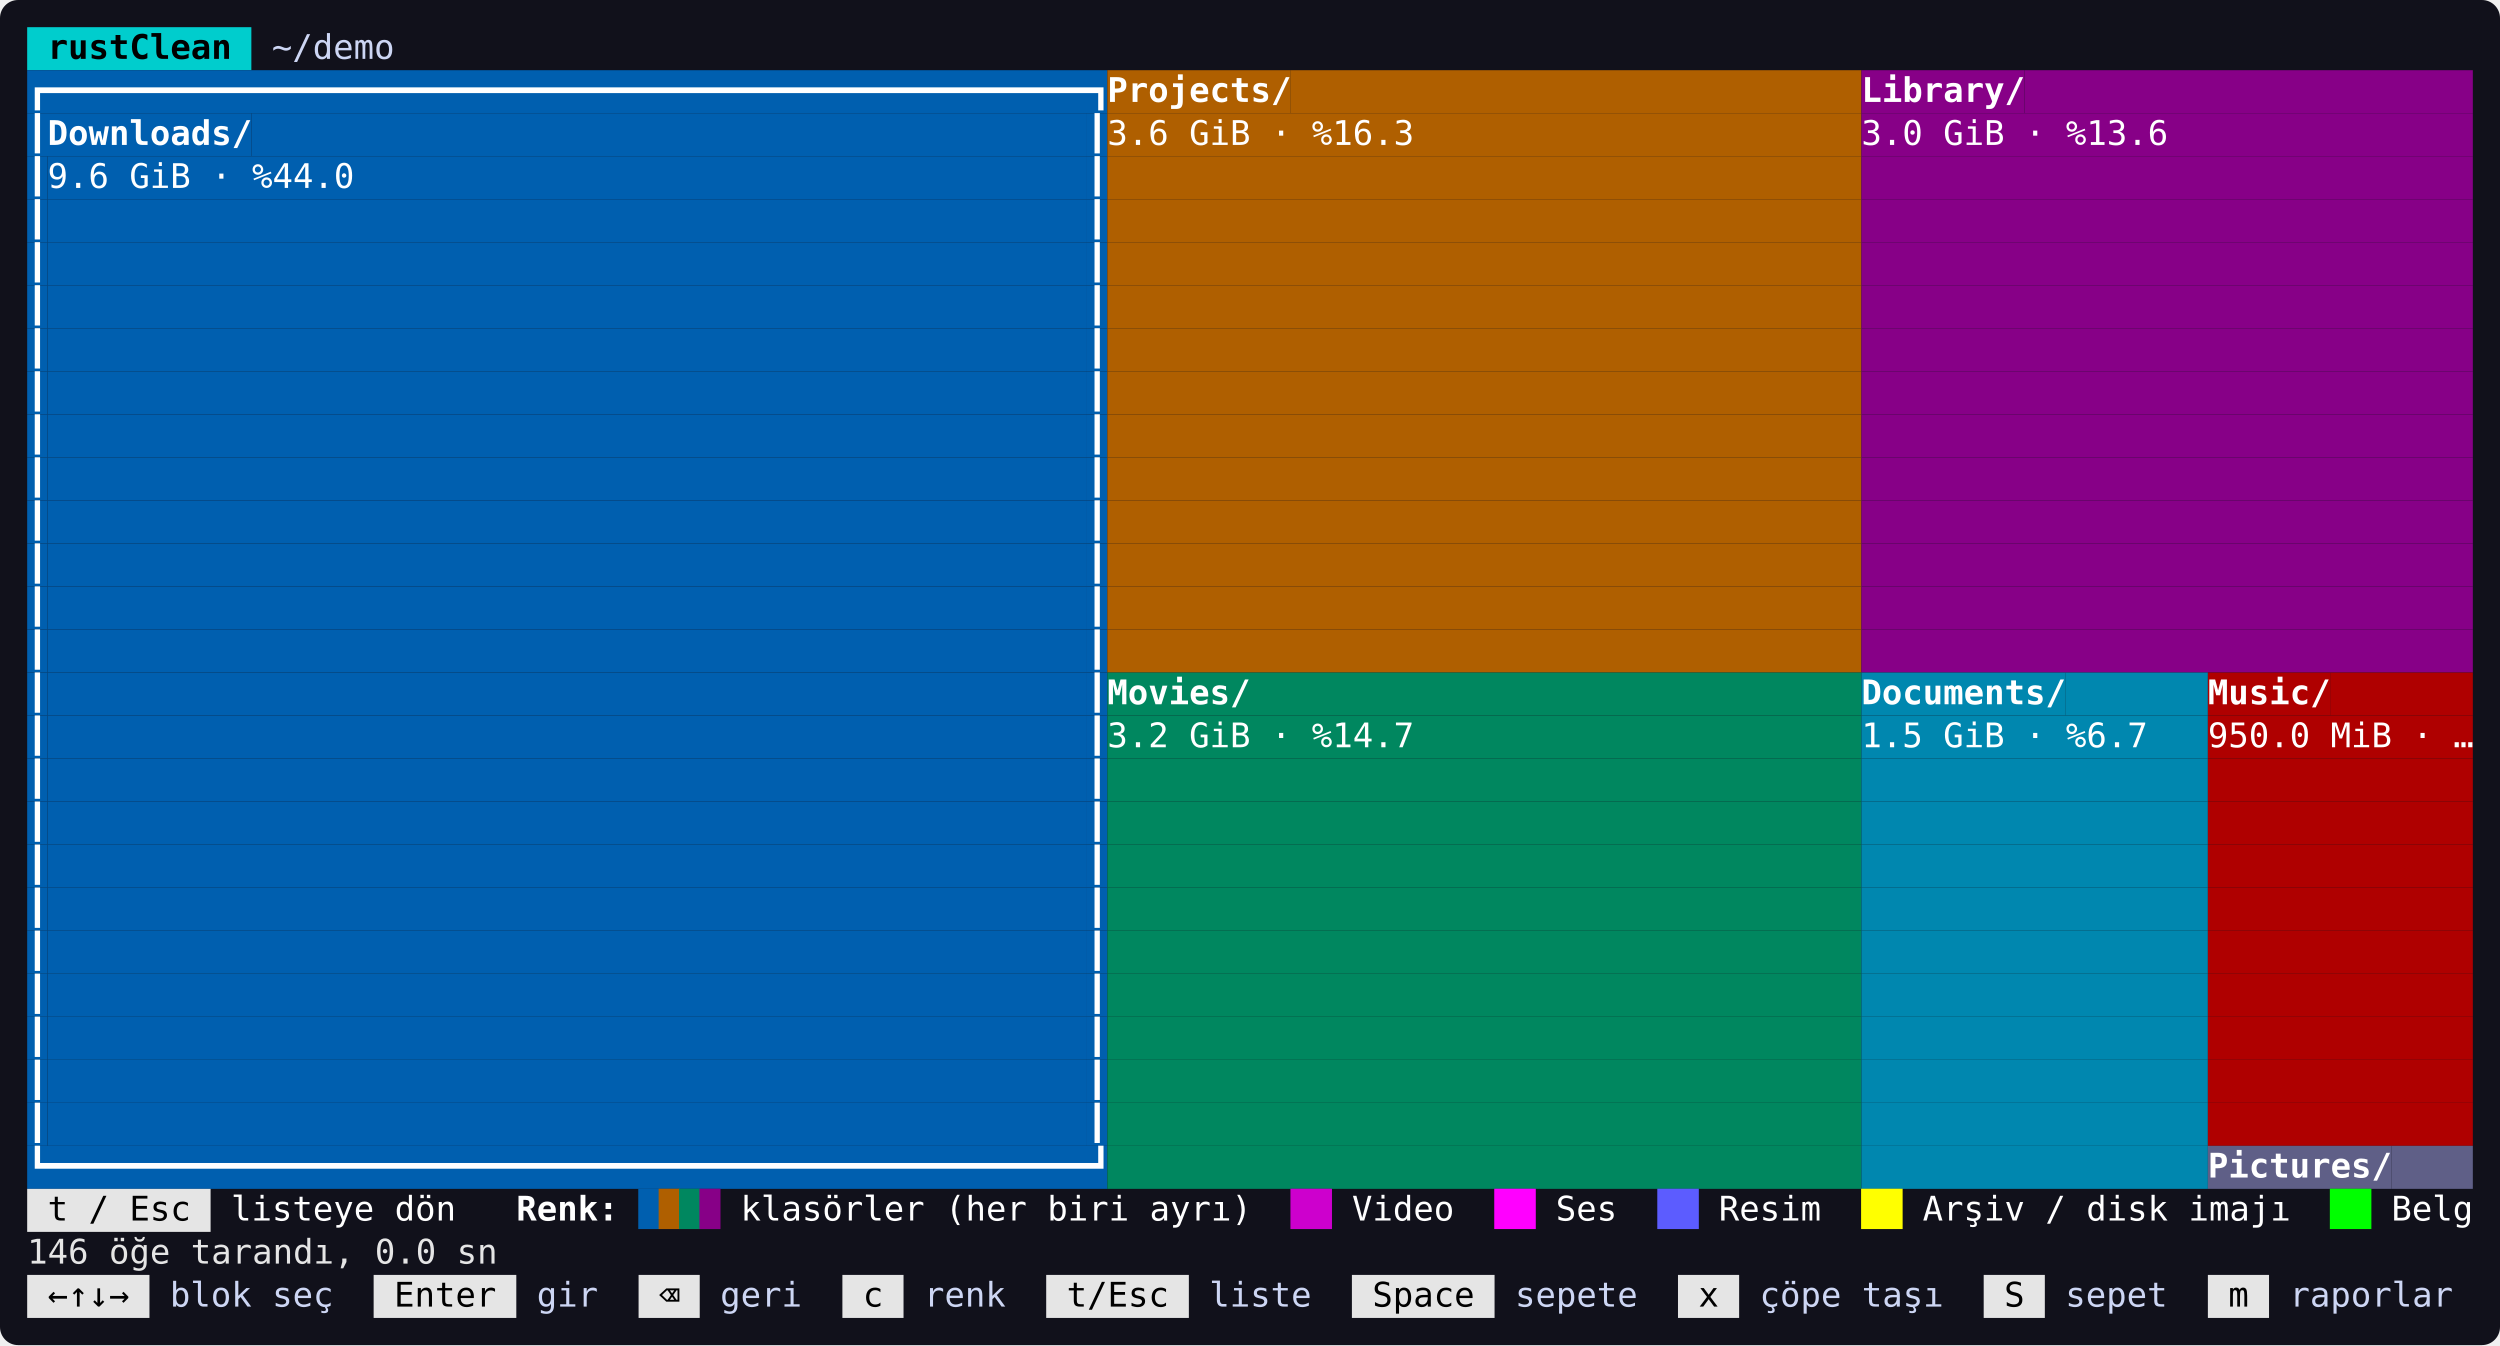
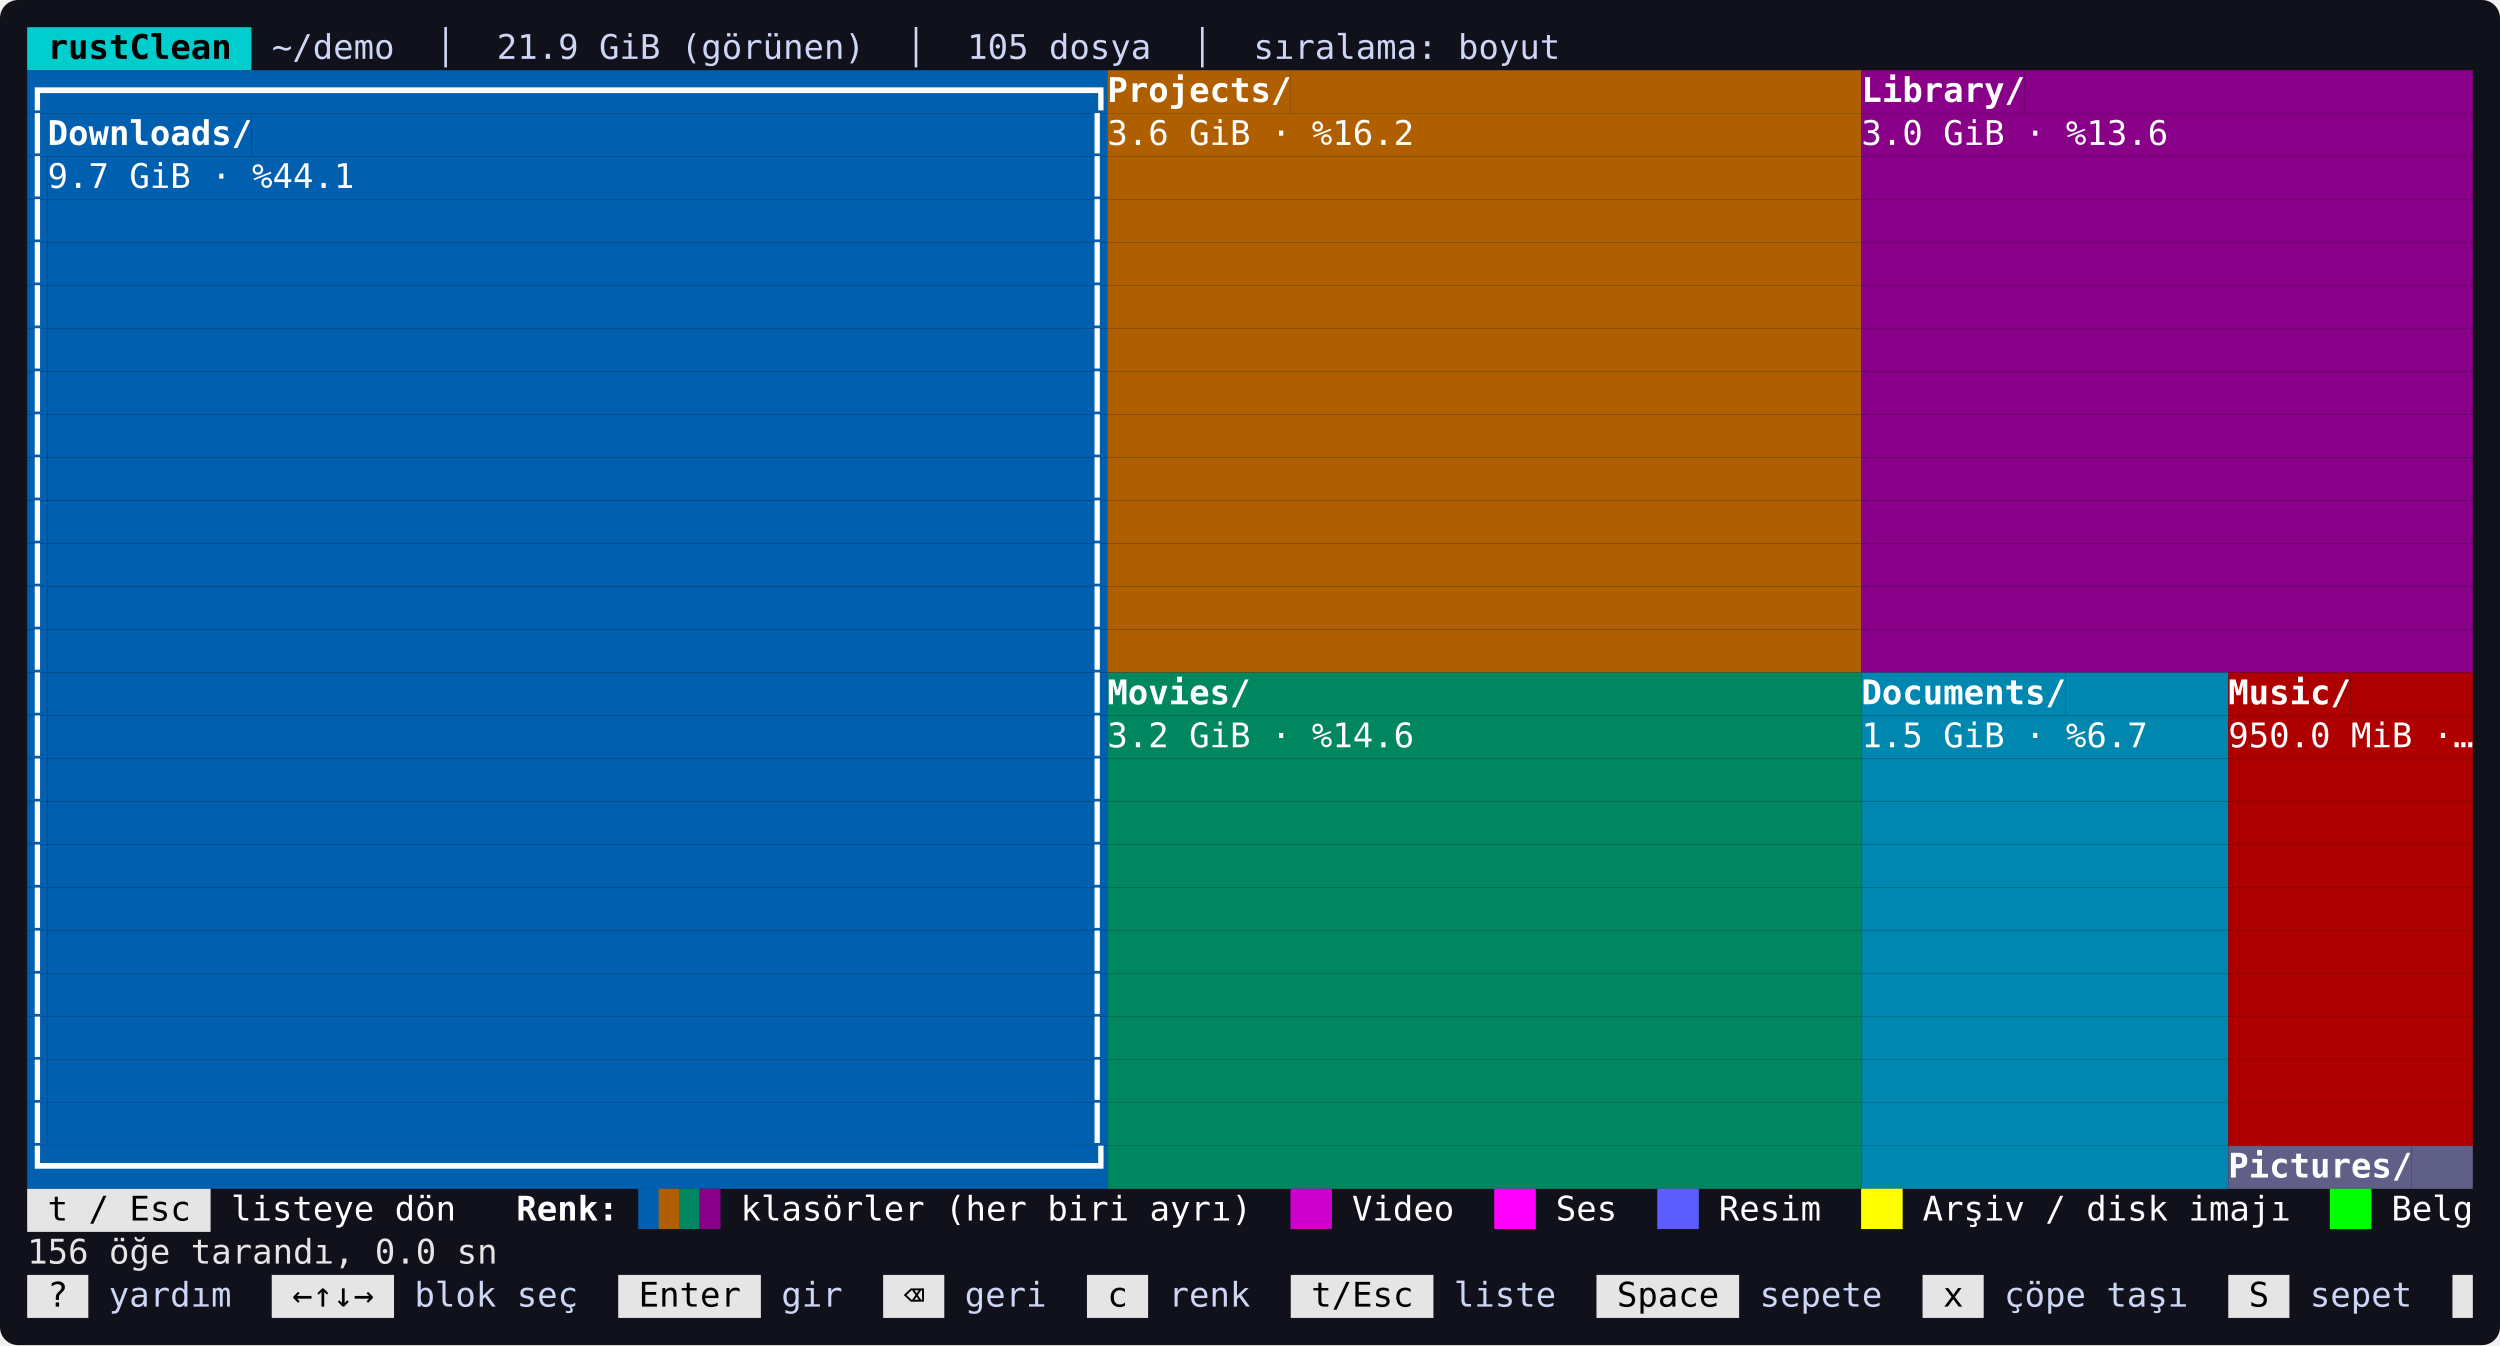
<svg xmlns="http://www.w3.org/2000/svg" width="1104" height="594" viewBox="0 0 1104 594">
  <rect width="100%" height="100%" rx="8" fill="#11111b" />
  <g transform="translate(12,12)" font-family="SFMono-Regular,Menlo,Consolas,monospace" font-size="15">
    <rect x="0.0" y="0.0" width="99.0" height="19.0" fill="#00cdcd" />
    <text x="0.0" y="14.0" fill="#000000" font-weight="bold" xml:space="preserve" textLength="99.0" lengthAdjust="spacingAndGlyphs"> rustClean </text>
-     <text x="99.0" y="14.0" fill="#cdd6f4" xml:space="preserve" textLength="981.0" lengthAdjust="spacingAndGlyphs"> ~/demo                                                                                                      </text>
+     <text x="99.0" y="14.0" fill="#cdd6f4" xml:space="preserve" textLength="981.0" lengthAdjust="spacingAndGlyphs"> ~/demo  │  21.9 GiB (görünen)  │  105 dosya  │  sıralama: boyut                                             </text>
    <rect x="0.0" y="19.0" width="477.0" height="19.0" fill="#005faf" />
    <text x="0.0" y="33.0" fill="#ffffff" font-weight="bold" xml:space="preserve" textLength="477.0" lengthAdjust="spacingAndGlyphs">┏━━━━━━━━━━━━━━━━━━━━━━━━━━━━━━━━━━━━━━━━━━━━━━━━━━━┓</text>
    <rect x="477.0" y="19.0" width="81.0" height="19.0" fill="#af5f00" />
    <text x="477.0" y="33.0" fill="#ffffff" font-weight="bold" xml:space="preserve" textLength="81.0" lengthAdjust="spacingAndGlyphs">Projects/</text>
    <rect x="558.0" y="19.0" width="252.0" height="19.0" fill="#af5f00" />
    <rect x="810.0" y="19.0" width="72.0" height="19.0" fill="#870087" />
    <text x="810.0" y="33.0" fill="#ffffff" font-weight="bold" xml:space="preserve" textLength="72.0" lengthAdjust="spacingAndGlyphs">Library/</text>
    <rect x="882.0" y="19.0" width="198.0" height="19.0" fill="#870087" />
    <rect x="0.0" y="38.0" width="99.0" height="19.0" fill="#005faf" />
    <text x="0.0" y="52.0" fill="#ffffff" font-weight="bold" xml:space="preserve" textLength="99.0" lengthAdjust="spacingAndGlyphs">┃Downloads/</text>
    <rect x="99.0" y="38.0" width="369.0" height="19.0" fill="#005faf" />
    <rect x="468.0" y="38.0" width="9.0" height="19.0" fill="#005faf" />
    <text x="468.0" y="52.0" fill="#ffffff" font-weight="bold" xml:space="preserve" textLength="9.0" lengthAdjust="spacingAndGlyphs">┃</text>
    <rect x="477.0" y="38.0" width="333.0" height="19.0" fill="#af5f00" />
-     <text x="477.0" y="52.0" fill="#ffffff" xml:space="preserve" textLength="333.0" lengthAdjust="spacingAndGlyphs">3.6 GiB · %16.3                      </text>
+     <text x="477.0" y="52.0" fill="#ffffff" xml:space="preserve" textLength="333.0" lengthAdjust="spacingAndGlyphs">3.6 GiB · %16.2                      </text>
    <rect x="810.0" y="38.0" width="270.0" height="19.0" fill="#870087" />
    <text x="810.0" y="52.0" fill="#ffffff" xml:space="preserve" textLength="270.0" lengthAdjust="spacingAndGlyphs">3.0 GiB · %13.6               </text>
    <rect x="0.0" y="57.0" width="9.0" height="19.0" fill="#005faf" />
    <text x="0.0" y="71.0" fill="#ffffff" font-weight="bold" xml:space="preserve" textLength="9.0" lengthAdjust="spacingAndGlyphs">┃</text>
    <rect x="9.0" y="57.0" width="459.0" height="19.0" fill="#005faf" />
-     <text x="9.0" y="71.0" fill="#ffffff" xml:space="preserve" textLength="459.0" lengthAdjust="spacingAndGlyphs">9.6 GiB · %44.0                                    </text>
+     <text x="9.0" y="71.0" fill="#ffffff" xml:space="preserve" textLength="459.0" lengthAdjust="spacingAndGlyphs">9.7 GiB · %44.1                                    </text>
    <rect x="468.0" y="57.0" width="9.0" height="19.0" fill="#005faf" />
    <text x="468.0" y="71.0" fill="#ffffff" font-weight="bold" xml:space="preserve" textLength="9.0" lengthAdjust="spacingAndGlyphs">┃</text>
    <rect x="477.0" y="57.0" width="333.0" height="19.0" fill="#af5f00" />
    <rect x="810.0" y="57.0" width="270.0" height="19.0" fill="#870087" />
    <rect x="0.0" y="76.0" width="9.0" height="19.0" fill="#005faf" />
    <text x="0.0" y="90.0" fill="#ffffff" font-weight="bold" xml:space="preserve" textLength="9.0" lengthAdjust="spacingAndGlyphs">┃</text>
    <rect x="9.0" y="76.0" width="459.0" height="19.0" fill="#005faf" />
    <rect x="468.0" y="76.0" width="9.0" height="19.0" fill="#005faf" />
    <text x="468.0" y="90.0" fill="#ffffff" font-weight="bold" xml:space="preserve" textLength="9.0" lengthAdjust="spacingAndGlyphs">┃</text>
    <rect x="477.0" y="76.0" width="333.0" height="19.0" fill="#af5f00" />
    <rect x="810.0" y="76.0" width="270.0" height="19.0" fill="#870087" />
    <rect x="0.0" y="95.0" width="9.0" height="19.0" fill="#005faf" />
    <text x="0.0" y="109.0" fill="#ffffff" font-weight="bold" xml:space="preserve" textLength="9.0" lengthAdjust="spacingAndGlyphs">┃</text>
    <rect x="9.0" y="95.0" width="459.0" height="19.0" fill="#005faf" />
    <rect x="468.0" y="95.0" width="9.0" height="19.0" fill="#005faf" />
    <text x="468.0" y="109.0" fill="#ffffff" font-weight="bold" xml:space="preserve" textLength="9.0" lengthAdjust="spacingAndGlyphs">┃</text>
    <rect x="477.0" y="95.0" width="333.0" height="19.0" fill="#af5f00" />
    <rect x="810.0" y="95.0" width="270.0" height="19.0" fill="#870087" />
    <rect x="0.0" y="114.0" width="9.0" height="19.0" fill="#005faf" />
    <text x="0.0" y="128.0" fill="#ffffff" font-weight="bold" xml:space="preserve" textLength="9.0" lengthAdjust="spacingAndGlyphs">┃</text>
    <rect x="9.0" y="114.0" width="459.0" height="19.0" fill="#005faf" />
    <rect x="468.0" y="114.0" width="9.0" height="19.0" fill="#005faf" />
    <text x="468.0" y="128.0" fill="#ffffff" font-weight="bold" xml:space="preserve" textLength="9.0" lengthAdjust="spacingAndGlyphs">┃</text>
    <rect x="477.0" y="114.0" width="333.0" height="19.0" fill="#af5f00" />
    <rect x="810.0" y="114.0" width="270.0" height="19.0" fill="#870087" />
    <rect x="0.0" y="133.0" width="9.0" height="19.0" fill="#005faf" />
    <text x="0.0" y="147.0" fill="#ffffff" font-weight="bold" xml:space="preserve" textLength="9.0" lengthAdjust="spacingAndGlyphs">┃</text>
    <rect x="9.0" y="133.0" width="459.0" height="19.0" fill="#005faf" />
    <rect x="468.0" y="133.0" width="9.0" height="19.0" fill="#005faf" />
    <text x="468.0" y="147.0" fill="#ffffff" font-weight="bold" xml:space="preserve" textLength="9.0" lengthAdjust="spacingAndGlyphs">┃</text>
    <rect x="477.0" y="133.0" width="333.0" height="19.0" fill="#af5f00" />
    <rect x="810.0" y="133.0" width="270.0" height="19.0" fill="#870087" />
    <rect x="0.0" y="152.0" width="9.0" height="19.0" fill="#005faf" />
    <text x="0.0" y="166.0" fill="#ffffff" font-weight="bold" xml:space="preserve" textLength="9.0" lengthAdjust="spacingAndGlyphs">┃</text>
    <rect x="9.0" y="152.0" width="459.0" height="19.0" fill="#005faf" />
    <rect x="468.0" y="152.0" width="9.0" height="19.0" fill="#005faf" />
    <text x="468.0" y="166.0" fill="#ffffff" font-weight="bold" xml:space="preserve" textLength="9.0" lengthAdjust="spacingAndGlyphs">┃</text>
    <rect x="477.0" y="152.0" width="333.0" height="19.0" fill="#af5f00" />
    <rect x="810.0" y="152.0" width="270.0" height="19.0" fill="#870087" />
    <rect x="0.0" y="171.0" width="9.0" height="19.0" fill="#005faf" />
    <text x="0.0" y="185.0" fill="#ffffff" font-weight="bold" xml:space="preserve" textLength="9.0" lengthAdjust="spacingAndGlyphs">┃</text>
    <rect x="9.0" y="171.0" width="459.0" height="19.0" fill="#005faf" />
    <rect x="468.0" y="171.0" width="9.0" height="19.0" fill="#005faf" />
    <text x="468.0" y="185.0" fill="#ffffff" font-weight="bold" xml:space="preserve" textLength="9.0" lengthAdjust="spacingAndGlyphs">┃</text>
    <rect x="477.0" y="171.0" width="333.0" height="19.0" fill="#af5f00" />
    <rect x="810.0" y="171.0" width="270.0" height="19.0" fill="#870087" />
    <rect x="0.0" y="190.0" width="9.0" height="19.0" fill="#005faf" />
    <text x="0.0" y="204.0" fill="#ffffff" font-weight="bold" xml:space="preserve" textLength="9.0" lengthAdjust="spacingAndGlyphs">┃</text>
    <rect x="9.0" y="190.0" width="459.0" height="19.0" fill="#005faf" />
    <rect x="468.0" y="190.0" width="9.0" height="19.0" fill="#005faf" />
    <text x="468.0" y="204.0" fill="#ffffff" font-weight="bold" xml:space="preserve" textLength="9.0" lengthAdjust="spacingAndGlyphs">┃</text>
    <rect x="477.0" y="190.0" width="333.0" height="19.0" fill="#af5f00" />
    <rect x="810.0" y="190.0" width="270.0" height="19.0" fill="#870087" />
    <rect x="0.0" y="209.0" width="9.0" height="19.0" fill="#005faf" />
    <text x="0.0" y="223.0" fill="#ffffff" font-weight="bold" xml:space="preserve" textLength="9.0" lengthAdjust="spacingAndGlyphs">┃</text>
    <rect x="9.0" y="209.0" width="459.0" height="19.0" fill="#005faf" />
    <rect x="468.0" y="209.0" width="9.0" height="19.0" fill="#005faf" />
    <text x="468.0" y="223.0" fill="#ffffff" font-weight="bold" xml:space="preserve" textLength="9.0" lengthAdjust="spacingAndGlyphs">┃</text>
    <rect x="477.0" y="209.0" width="333.0" height="19.0" fill="#af5f00" />
    <rect x="810.0" y="209.0" width="270.0" height="19.0" fill="#870087" />
    <rect x="0.0" y="228.0" width="9.0" height="19.0" fill="#005faf" />
    <text x="0.0" y="242.0" fill="#ffffff" font-weight="bold" xml:space="preserve" textLength="9.0" lengthAdjust="spacingAndGlyphs">┃</text>
    <rect x="9.0" y="228.0" width="459.0" height="19.0" fill="#005faf" />
    <rect x="468.0" y="228.0" width="9.0" height="19.0" fill="#005faf" />
    <text x="468.0" y="242.0" fill="#ffffff" font-weight="bold" xml:space="preserve" textLength="9.0" lengthAdjust="spacingAndGlyphs">┃</text>
    <rect x="477.0" y="228.0" width="333.0" height="19.0" fill="#af5f00" />
    <rect x="810.0" y="228.0" width="270.0" height="19.0" fill="#870087" />
    <rect x="0.0" y="247.0" width="9.0" height="19.0" fill="#005faf" />
    <text x="0.0" y="261.0" fill="#ffffff" font-weight="bold" xml:space="preserve" textLength="9.0" lengthAdjust="spacingAndGlyphs">┃</text>
    <rect x="9.0" y="247.0" width="459.0" height="19.0" fill="#005faf" />
    <rect x="468.0" y="247.0" width="9.0" height="19.0" fill="#005faf" />
    <text x="468.0" y="261.0" fill="#ffffff" font-weight="bold" xml:space="preserve" textLength="9.0" lengthAdjust="spacingAndGlyphs">┃</text>
    <rect x="477.0" y="247.0" width="333.0" height="19.0" fill="#af5f00" />
    <rect x="810.0" y="247.0" width="270.0" height="19.0" fill="#870087" />
    <rect x="0.0" y="266.0" width="9.0" height="19.0" fill="#005faf" />
    <text x="0.0" y="280.0" fill="#ffffff" font-weight="bold" xml:space="preserve" textLength="9.0" lengthAdjust="spacingAndGlyphs">┃</text>
    <rect x="9.0" y="266.0" width="459.0" height="19.0" fill="#005faf" />
    <rect x="468.0" y="266.0" width="9.0" height="19.0" fill="#005faf" />
    <text x="468.0" y="280.0" fill="#ffffff" font-weight="bold" xml:space="preserve" textLength="9.0" lengthAdjust="spacingAndGlyphs">┃</text>
    <rect x="477.0" y="266.0" width="333.0" height="19.0" fill="#af5f00" />
    <rect x="810.0" y="266.0" width="270.0" height="19.0" fill="#870087" />
    <rect x="0.0" y="285.0" width="9.0" height="19.0" fill="#005faf" />
    <text x="0.0" y="299.0" fill="#ffffff" font-weight="bold" xml:space="preserve" textLength="9.0" lengthAdjust="spacingAndGlyphs">┃</text>
    <rect x="9.0" y="285.0" width="459.0" height="19.0" fill="#005faf" />
    <rect x="468.0" y="285.0" width="9.0" height="19.0" fill="#005faf" />
    <text x="468.0" y="299.0" fill="#ffffff" font-weight="bold" xml:space="preserve" textLength="9.0" lengthAdjust="spacingAndGlyphs">┃</text>
    <rect x="477.0" y="285.0" width="63.0" height="19.0" fill="#00875f" />
    <text x="477.0" y="299.0" fill="#ffffff" font-weight="bold" xml:space="preserve" textLength="63.0" lengthAdjust="spacingAndGlyphs">Movies/</text>
    <rect x="540.0" y="285.0" width="270.0" height="19.0" fill="#00875f" />
    <rect x="810.0" y="285.0" width="90.0" height="19.0" fill="#0087af" />
    <text x="810.0" y="299.0" fill="#ffffff" font-weight="bold" xml:space="preserve" textLength="90.0" lengthAdjust="spacingAndGlyphs">Documents/</text>
-     <rect x="900.0" y="285.0" width="63.0" height="19.0" fill="#0087af" />
-     <rect x="963.0" y="285.0" width="54.0" height="19.0" fill="#af0000" />
-     <text x="963.0" y="299.0" fill="#ffffff" font-weight="bold" xml:space="preserve" textLength="54.0" lengthAdjust="spacingAndGlyphs">Music/</text>
-     <rect x="1017.0" y="285.0" width="63.0" height="19.0" fill="#af0000" />
+     <rect x="900.0" y="285.0" width="72.0" height="19.0" fill="#0087af" />
+     <rect x="972.0" y="285.0" width="54.0" height="19.0" fill="#af0000" />
+     <text x="972.0" y="299.0" fill="#ffffff" font-weight="bold" xml:space="preserve" textLength="54.0" lengthAdjust="spacingAndGlyphs">Music/</text>
+     <rect x="1026.0" y="285.0" width="54.0" height="19.0" fill="#af0000" />
    <rect x="0.0" y="304.0" width="9.0" height="19.0" fill="#005faf" />
    <text x="0.0" y="318.0" fill="#ffffff" font-weight="bold" xml:space="preserve" textLength="9.0" lengthAdjust="spacingAndGlyphs">┃</text>
    <rect x="9.0" y="304.0" width="459.0" height="19.0" fill="#005faf" />
    <rect x="468.0" y="304.0" width="9.0" height="19.0" fill="#005faf" />
    <text x="468.0" y="318.0" fill="#ffffff" font-weight="bold" xml:space="preserve" textLength="9.0" lengthAdjust="spacingAndGlyphs">┃</text>
    <rect x="477.0" y="304.0" width="333.0" height="19.0" fill="#00875f" />
-     <text x="477.0" y="318.0" fill="#ffffff" xml:space="preserve" textLength="333.0" lengthAdjust="spacingAndGlyphs">3.2 GiB · %14.7                      </text>
-     <rect x="810.0" y="304.0" width="153.0" height="19.0" fill="#0087af" />
-     <text x="810.0" y="318.0" fill="#ffffff" xml:space="preserve" textLength="153.0" lengthAdjust="spacingAndGlyphs">1.5 GiB · %6.7   </text>
-     <rect x="963.0" y="304.0" width="117.0" height="19.0" fill="#af0000" />
-     <text x="963.0" y="318.0" fill="#ffffff" xml:space="preserve" textLength="117.0" lengthAdjust="spacingAndGlyphs">950.0 MiB · …</text>
+     <text x="477.0" y="318.0" fill="#ffffff" xml:space="preserve" textLength="333.0" lengthAdjust="spacingAndGlyphs">3.2 GiB · %14.6                      </text>
+     <rect x="810.0" y="304.0" width="162.0" height="19.0" fill="#0087af" />
+     <text x="810.0" y="318.0" fill="#ffffff" xml:space="preserve" textLength="162.0" lengthAdjust="spacingAndGlyphs">1.5 GiB · %6.7    </text>
+     <rect x="972.0" y="304.0" width="108.0" height="19.0" fill="#af0000" />
+     <text x="972.0" y="318.0" fill="#ffffff" xml:space="preserve" textLength="108.0" lengthAdjust="spacingAndGlyphs">950.0 MiB ·…</text>
    <rect x="0.0" y="323.0" width="9.0" height="19.0" fill="#005faf" />
    <text x="0.0" y="337.0" fill="#ffffff" font-weight="bold" xml:space="preserve" textLength="9.0" lengthAdjust="spacingAndGlyphs">┃</text>
    <rect x="9.0" y="323.0" width="459.0" height="19.0" fill="#005faf" />
    <rect x="468.0" y="323.0" width="9.0" height="19.0" fill="#005faf" />
    <text x="468.0" y="337.0" fill="#ffffff" font-weight="bold" xml:space="preserve" textLength="9.0" lengthAdjust="spacingAndGlyphs">┃</text>
    <rect x="477.0" y="323.0" width="333.0" height="19.0" fill="#00875f" />
-     <rect x="810.0" y="323.0" width="153.0" height="19.0" fill="#0087af" />
-     <rect x="963.0" y="323.0" width="117.0" height="19.0" fill="#af0000" />
+     <rect x="810.0" y="323.0" width="162.0" height="19.0" fill="#0087af" />
+     <rect x="972.0" y="323.0" width="108.0" height="19.0" fill="#af0000" />
    <rect x="0.0" y="342.0" width="9.0" height="19.0" fill="#005faf" />
    <text x="0.0" y="356.0" fill="#ffffff" font-weight="bold" xml:space="preserve" textLength="9.0" lengthAdjust="spacingAndGlyphs">┃</text>
    <rect x="9.0" y="342.0" width="459.0" height="19.0" fill="#005faf" />
    <rect x="468.0" y="342.0" width="9.0" height="19.0" fill="#005faf" />
    <text x="468.0" y="356.0" fill="#ffffff" font-weight="bold" xml:space="preserve" textLength="9.0" lengthAdjust="spacingAndGlyphs">┃</text>
    <rect x="477.0" y="342.0" width="333.0" height="19.0" fill="#00875f" />
-     <rect x="810.0" y="342.0" width="153.0" height="19.0" fill="#0087af" />
-     <rect x="963.0" y="342.0" width="117.0" height="19.0" fill="#af0000" />
+     <rect x="810.0" y="342.0" width="162.0" height="19.0" fill="#0087af" />
+     <rect x="972.0" y="342.0" width="108.0" height="19.0" fill="#af0000" />
    <rect x="0.0" y="361.0" width="9.0" height="19.0" fill="#005faf" />
    <text x="0.0" y="375.0" fill="#ffffff" font-weight="bold" xml:space="preserve" textLength="9.0" lengthAdjust="spacingAndGlyphs">┃</text>
    <rect x="9.0" y="361.0" width="459.0" height="19.0" fill="#005faf" />
    <rect x="468.0" y="361.0" width="9.0" height="19.0" fill="#005faf" />
    <text x="468.0" y="375.0" fill="#ffffff" font-weight="bold" xml:space="preserve" textLength="9.0" lengthAdjust="spacingAndGlyphs">┃</text>
    <rect x="477.0" y="361.0" width="333.0" height="19.0" fill="#00875f" />
-     <rect x="810.0" y="361.0" width="153.0" height="19.0" fill="#0087af" />
-     <rect x="963.0" y="361.0" width="117.0" height="19.0" fill="#af0000" />
+     <rect x="810.0" y="361.0" width="162.0" height="19.0" fill="#0087af" />
+     <rect x="972.0" y="361.0" width="108.0" height="19.0" fill="#af0000" />
    <rect x="0.0" y="380.0" width="9.0" height="19.0" fill="#005faf" />
    <text x="0.0" y="394.0" fill="#ffffff" font-weight="bold" xml:space="preserve" textLength="9.0" lengthAdjust="spacingAndGlyphs">┃</text>
    <rect x="9.0" y="380.0" width="459.0" height="19.0" fill="#005faf" />
    <rect x="468.0" y="380.0" width="9.0" height="19.0" fill="#005faf" />
    <text x="468.0" y="394.0" fill="#ffffff" font-weight="bold" xml:space="preserve" textLength="9.0" lengthAdjust="spacingAndGlyphs">┃</text>
    <rect x="477.0" y="380.0" width="333.0" height="19.0" fill="#00875f" />
-     <rect x="810.0" y="380.0" width="153.0" height="19.0" fill="#0087af" />
-     <rect x="963.0" y="380.0" width="117.0" height="19.0" fill="#af0000" />
+     <rect x="810.0" y="380.0" width="162.0" height="19.0" fill="#0087af" />
+     <rect x="972.0" y="380.0" width="108.0" height="19.0" fill="#af0000" />
    <rect x="0.0" y="399.0" width="9.0" height="19.0" fill="#005faf" />
    <text x="0.0" y="413.0" fill="#ffffff" font-weight="bold" xml:space="preserve" textLength="9.0" lengthAdjust="spacingAndGlyphs">┃</text>
    <rect x="9.0" y="399.0" width="459.0" height="19.0" fill="#005faf" />
    <rect x="468.0" y="399.0" width="9.0" height="19.0" fill="#005faf" />
    <text x="468.0" y="413.0" fill="#ffffff" font-weight="bold" xml:space="preserve" textLength="9.0" lengthAdjust="spacingAndGlyphs">┃</text>
    <rect x="477.0" y="399.0" width="333.0" height="19.0" fill="#00875f" />
-     <rect x="810.0" y="399.0" width="153.0" height="19.0" fill="#0087af" />
-     <rect x="963.0" y="399.0" width="117.0" height="19.0" fill="#af0000" />
+     <rect x="810.0" y="399.0" width="162.0" height="19.0" fill="#0087af" />
+     <rect x="972.0" y="399.0" width="108.0" height="19.0" fill="#af0000" />
    <rect x="0.0" y="418.0" width="9.0" height="19.0" fill="#005faf" />
    <text x="0.0" y="432.0" fill="#ffffff" font-weight="bold" xml:space="preserve" textLength="9.0" lengthAdjust="spacingAndGlyphs">┃</text>
    <rect x="9.0" y="418.0" width="459.0" height="19.0" fill="#005faf" />
    <rect x="468.0" y="418.0" width="9.0" height="19.0" fill="#005faf" />
    <text x="468.0" y="432.0" fill="#ffffff" font-weight="bold" xml:space="preserve" textLength="9.0" lengthAdjust="spacingAndGlyphs">┃</text>
    <rect x="477.0" y="418.0" width="333.0" height="19.0" fill="#00875f" />
-     <rect x="810.0" y="418.0" width="153.0" height="19.0" fill="#0087af" />
-     <rect x="963.0" y="418.0" width="117.0" height="19.0" fill="#af0000" />
+     <rect x="810.0" y="418.0" width="162.0" height="19.0" fill="#0087af" />
+     <rect x="972.0" y="418.0" width="108.0" height="19.0" fill="#af0000" />
    <rect x="0.0" y="437.0" width="9.0" height="19.0" fill="#005faf" />
    <text x="0.0" y="451.0" fill="#ffffff" font-weight="bold" xml:space="preserve" textLength="9.0" lengthAdjust="spacingAndGlyphs">┃</text>
    <rect x="9.0" y="437.0" width="459.0" height="19.0" fill="#005faf" />
    <rect x="468.0" y="437.0" width="9.0" height="19.0" fill="#005faf" />
    <text x="468.0" y="451.0" fill="#ffffff" font-weight="bold" xml:space="preserve" textLength="9.0" lengthAdjust="spacingAndGlyphs">┃</text>
    <rect x="477.0" y="437.0" width="333.0" height="19.0" fill="#00875f" />
-     <rect x="810.0" y="437.0" width="153.0" height="19.0" fill="#0087af" />
-     <rect x="963.0" y="437.0" width="117.0" height="19.0" fill="#af0000" />
+     <rect x="810.0" y="437.0" width="162.0" height="19.0" fill="#0087af" />
+     <rect x="972.0" y="437.0" width="108.0" height="19.0" fill="#af0000" />
    <rect x="0.0" y="456.0" width="9.0" height="19.0" fill="#005faf" />
    <text x="0.0" y="470.0" fill="#ffffff" font-weight="bold" xml:space="preserve" textLength="9.0" lengthAdjust="spacingAndGlyphs">┃</text>
    <rect x="9.0" y="456.0" width="459.0" height="19.0" fill="#005faf" />
    <rect x="468.0" y="456.0" width="9.0" height="19.0" fill="#005faf" />
    <text x="468.0" y="470.0" fill="#ffffff" font-weight="bold" xml:space="preserve" textLength="9.0" lengthAdjust="spacingAndGlyphs">┃</text>
    <rect x="477.0" y="456.0" width="333.0" height="19.0" fill="#00875f" />
-     <rect x="810.0" y="456.0" width="153.0" height="19.0" fill="#0087af" />
-     <rect x="963.0" y="456.0" width="117.0" height="19.0" fill="#af0000" />
+     <rect x="810.0" y="456.0" width="162.0" height="19.0" fill="#0087af" />
+     <rect x="972.0" y="456.0" width="108.0" height="19.0" fill="#af0000" />
    <rect x="0.0" y="475.0" width="9.0" height="19.0" fill="#005faf" />
    <text x="0.0" y="489.0" fill="#ffffff" font-weight="bold" xml:space="preserve" textLength="9.0" lengthAdjust="spacingAndGlyphs">┃</text>
    <rect x="9.0" y="475.0" width="459.0" height="19.0" fill="#005faf" />
    <rect x="468.0" y="475.0" width="9.0" height="19.0" fill="#005faf" />
    <text x="468.0" y="489.0" fill="#ffffff" font-weight="bold" xml:space="preserve" textLength="9.0" lengthAdjust="spacingAndGlyphs">┃</text>
    <rect x="477.0" y="475.0" width="333.0" height="19.0" fill="#00875f" />
-     <rect x="810.0" y="475.0" width="153.0" height="19.0" fill="#0087af" />
-     <rect x="963.0" y="475.0" width="117.0" height="19.0" fill="#af0000" />
+     <rect x="810.0" y="475.0" width="162.0" height="19.0" fill="#0087af" />
+     <rect x="972.0" y="475.0" width="108.0" height="19.0" fill="#af0000" />
    <rect x="0.0" y="494.0" width="477.0" height="19.0" fill="#005faf" />
    <text x="0.0" y="508.0" fill="#ffffff" font-weight="bold" xml:space="preserve" textLength="477.0" lengthAdjust="spacingAndGlyphs">┗━━━━━━━━━━━━━━━━━━━━━━━━━━━━━━━━━━━━━━━━━━━━━━━━━━━┛</text>
    <rect x="477.0" y="494.0" width="333.0" height="19.0" fill="#00875f" />
-     <rect x="810.0" y="494.0" width="153.0" height="19.0" fill="#0087af" />
-     <rect x="963.0" y="494.0" width="81.0" height="19.0" fill="#5f5f87" />
-     <text x="963.0" y="508.0" fill="#ffffff" font-weight="bold" xml:space="preserve" textLength="81.0" lengthAdjust="spacingAndGlyphs">Pictures/</text>
-     <rect x="1044.0" y="494.0" width="36.0" height="19.0" fill="#5f5f87" />
+     <rect x="810.0" y="494.0" width="162.0" height="19.0" fill="#0087af" />
+     <rect x="972.0" y="494.0" width="81.0" height="19.0" fill="#5f5f87" />
+     <text x="972.0" y="508.0" fill="#ffffff" font-weight="bold" xml:space="preserve" textLength="81.0" lengthAdjust="spacingAndGlyphs">Pictures/</text>
+     <rect x="1053.0" y="494.0" width="27.0" height="19.0" fill="#5f5f87" />
    <rect x="0.0" y="513.0" width="81.0" height="19.0" fill="#e5e5e5" />
    <text x="0.0" y="527.0" fill="#000000" xml:space="preserve" textLength="81.0" lengthAdjust="spacingAndGlyphs"> t / Esc </text>
    <text x="81.0" y="527.0" fill="#ffffff" xml:space="preserve" textLength="135.0" lengthAdjust="spacingAndGlyphs"> listeye dön   </text>
    <text x="216.0" y="527.0" fill="#ffffff" font-weight="bold" xml:space="preserve" textLength="54.0" lengthAdjust="spacingAndGlyphs">Renk: </text>
    <text x="270.0" y="527.0" fill="#005faf" xml:space="preserve" textLength="9.0" lengthAdjust="spacingAndGlyphs">█</text>
    <text x="279.0" y="527.0" fill="#af5f00" xml:space="preserve" textLength="9.0" lengthAdjust="spacingAndGlyphs">█</text>
    <text x="288.0" y="527.0" fill="#00875f" xml:space="preserve" textLength="9.0" lengthAdjust="spacingAndGlyphs">█</text>
    <text x="297.0" y="527.0" fill="#870087" xml:space="preserve" textLength="9.0" lengthAdjust="spacingAndGlyphs">█</text>
    <text x="306.0" y="527.0" fill="#ffffff" xml:space="preserve" textLength="252.0" lengthAdjust="spacingAndGlyphs"> klasörler (her biri ayrı)  </text>
    <text x="558.0" y="527.0" fill="#cd00cd" xml:space="preserve" textLength="18.0" lengthAdjust="spacingAndGlyphs">██</text>
    <text x="576.0" y="527.0" fill="#ffffff" xml:space="preserve" textLength="72.0" lengthAdjust="spacingAndGlyphs"> Video  </text>
    <text x="648.0" y="527.0" fill="#ff00ff" xml:space="preserve" textLength="18.0" lengthAdjust="spacingAndGlyphs">██</text>
    <text x="666.0" y="527.0" fill="#ffffff" xml:space="preserve" textLength="54.0" lengthAdjust="spacingAndGlyphs"> Ses  </text>
    <text x="720.0" y="527.0" fill="#5c5cff" xml:space="preserve" textLength="18.0" lengthAdjust="spacingAndGlyphs">██</text>
    <text x="738.0" y="527.0" fill="#ffffff" xml:space="preserve" textLength="72.0" lengthAdjust="spacingAndGlyphs"> Resim  </text>
    <text x="810.0" y="527.0" fill="#ffff00" xml:space="preserve" textLength="18.0" lengthAdjust="spacingAndGlyphs">██</text>
    <text x="828.0" y="527.0" fill="#ffffff" xml:space="preserve" textLength="189.0" lengthAdjust="spacingAndGlyphs"> Arşiv / disk imajı  </text>
    <text x="1017.0" y="527.0" fill="#00ff00" xml:space="preserve" textLength="18.0" lengthAdjust="spacingAndGlyphs">██</text>
    <text x="1035.0" y="527.0" fill="#ffffff" xml:space="preserve" textLength="45.0" lengthAdjust="spacingAndGlyphs"> Belg</text>
-     <text x="0.0" y="546.0" fill="#e5e5e5" xml:space="preserve" textLength="207.0" lengthAdjust="spacingAndGlyphs">146 öğe tarandı, 0.0 sn</text>
-     <rect x="0.0" y="551.0" width="54.0" height="19.0" fill="#e5e5e5" />
-     <text x="0.0" y="565.0" fill="#000000" xml:space="preserve" textLength="54.0" lengthAdjust="spacingAndGlyphs"> ←↑↓→ </text>
-     <text x="54.0" y="565.0" fill="#cdd6f4" xml:space="preserve" textLength="99.0" lengthAdjust="spacingAndGlyphs"> blok seç  </text>
-     <rect x="153.0" y="551.0" width="63.0" height="19.0" fill="#e5e5e5" />
-     <text x="153.0" y="565.0" fill="#000000" xml:space="preserve" textLength="63.0" lengthAdjust="spacingAndGlyphs"> Enter </text>
-     <text x="216.0" y="565.0" fill="#cdd6f4" xml:space="preserve" textLength="54.0" lengthAdjust="spacingAndGlyphs"> gir  </text>
-     <rect x="270.0" y="551.0" width="27.0" height="19.0" fill="#e5e5e5" />
-     <text x="270.0" y="565.0" fill="#000000" xml:space="preserve" textLength="27.0" lengthAdjust="spacingAndGlyphs"> ⌫ </text>
-     <text x="297.0" y="565.0" fill="#cdd6f4" xml:space="preserve" textLength="63.0" lengthAdjust="spacingAndGlyphs"> geri  </text>
-     <rect x="360.0" y="551.0" width="27.0" height="19.0" fill="#e5e5e5" />
-     <text x="360.0" y="565.0" fill="#000000" xml:space="preserve" textLength="27.0" lengthAdjust="spacingAndGlyphs"> c </text>
-     <text x="387.0" y="565.0" fill="#cdd6f4" xml:space="preserve" textLength="63.0" lengthAdjust="spacingAndGlyphs"> renk  </text>
-     <rect x="450.0" y="551.0" width="63.0" height="19.0" fill="#e5e5e5" />
-     <text x="450.0" y="565.0" fill="#000000" xml:space="preserve" textLength="63.0" lengthAdjust="spacingAndGlyphs"> t/Esc </text>
-     <text x="513.0" y="565.0" fill="#cdd6f4" xml:space="preserve" textLength="72.0" lengthAdjust="spacingAndGlyphs"> liste  </text>
-     <rect x="585.0" y="551.0" width="63.0" height="19.0" fill="#e5e5e5" />
-     <text x="585.0" y="565.0" fill="#000000" xml:space="preserve" textLength="63.0" lengthAdjust="spacingAndGlyphs"> Space </text>
-     <text x="648.0" y="565.0" fill="#cdd6f4" xml:space="preserve" textLength="81.0" lengthAdjust="spacingAndGlyphs"> sepete  </text>
-     <rect x="729.0" y="551.0" width="27.0" height="19.0" fill="#e5e5e5" />
-     <text x="729.0" y="565.0" fill="#000000" xml:space="preserve" textLength="27.0" lengthAdjust="spacingAndGlyphs"> x </text>
-     <text x="756.0" y="565.0" fill="#cdd6f4" xml:space="preserve" textLength="108.0" lengthAdjust="spacingAndGlyphs"> çöpe taşı  </text>
-     <rect x="864.0" y="551.0" width="27.0" height="19.0" fill="#e5e5e5" />
-     <text x="864.0" y="565.0" fill="#000000" xml:space="preserve" textLength="27.0" lengthAdjust="spacingAndGlyphs"> S </text>
-     <text x="891.0" y="565.0" fill="#cdd6f4" xml:space="preserve" textLength="72.0" lengthAdjust="spacingAndGlyphs"> sepet  </text>
-     <rect x="963.0" y="551.0" width="27.0" height="19.0" fill="#e5e5e5" />
-     <text x="963.0" y="565.0" fill="#000000" xml:space="preserve" textLength="27.0" lengthAdjust="spacingAndGlyphs"> m </text>
-     <text x="990.0" y="565.0" fill="#cdd6f4" xml:space="preserve" textLength="90.0" lengthAdjust="spacingAndGlyphs"> raporlar </text>
+     <text x="0.0" y="546.0" fill="#e5e5e5" xml:space="preserve" textLength="207.0" lengthAdjust="spacingAndGlyphs">156 öğe tarandı, 0.0 sn</text>
+     <rect x="0.0" y="551.0" width="27.0" height="19.0" fill="#e5e5e5" />
+     <text x="0.0" y="565.0" fill="#000000" xml:space="preserve" textLength="27.0" lengthAdjust="spacingAndGlyphs"> ? </text>
+     <text x="27.0" y="565.0" fill="#cdd6f4" xml:space="preserve" textLength="81.0" lengthAdjust="spacingAndGlyphs"> yardım  </text>
+     <rect x="108.0" y="551.0" width="54.0" height="19.0" fill="#e5e5e5" />
+     <text x="108.0" y="565.0" fill="#000000" xml:space="preserve" textLength="54.0" lengthAdjust="spacingAndGlyphs"> ←↑↓→ </text>
+     <text x="162.0" y="565.0" fill="#cdd6f4" xml:space="preserve" textLength="99.0" lengthAdjust="spacingAndGlyphs"> blok seç  </text>
+     <rect x="261.0" y="551.0" width="63.0" height="19.0" fill="#e5e5e5" />
+     <text x="261.0" y="565.0" fill="#000000" xml:space="preserve" textLength="63.0" lengthAdjust="spacingAndGlyphs"> Enter </text>
+     <text x="324.0" y="565.0" fill="#cdd6f4" xml:space="preserve" textLength="54.0" lengthAdjust="spacingAndGlyphs"> gir  </text>
+     <rect x="378.0" y="551.0" width="27.0" height="19.0" fill="#e5e5e5" />
+     <text x="378.0" y="565.0" fill="#000000" xml:space="preserve" textLength="27.0" lengthAdjust="spacingAndGlyphs"> ⌫ </text>
+     <text x="405.0" y="565.0" fill="#cdd6f4" xml:space="preserve" textLength="63.0" lengthAdjust="spacingAndGlyphs"> geri  </text>
+     <rect x="468.0" y="551.0" width="27.0" height="19.0" fill="#e5e5e5" />
+     <text x="468.0" y="565.0" fill="#000000" xml:space="preserve" textLength="27.0" lengthAdjust="spacingAndGlyphs"> c </text>
+     <text x="495.0" y="565.0" fill="#cdd6f4" xml:space="preserve" textLength="63.0" lengthAdjust="spacingAndGlyphs"> renk  </text>
+     <rect x="558.0" y="551.0" width="63.0" height="19.0" fill="#e5e5e5" />
+     <text x="558.0" y="565.0" fill="#000000" xml:space="preserve" textLength="63.0" lengthAdjust="spacingAndGlyphs"> t/Esc </text>
+     <text x="621.0" y="565.0" fill="#cdd6f4" xml:space="preserve" textLength="72.0" lengthAdjust="spacingAndGlyphs"> liste  </text>
+     <rect x="693.0" y="551.0" width="63.0" height="19.0" fill="#e5e5e5" />
+     <text x="693.0" y="565.0" fill="#000000" xml:space="preserve" textLength="63.0" lengthAdjust="spacingAndGlyphs"> Space </text>
+     <text x="756.0" y="565.0" fill="#cdd6f4" xml:space="preserve" textLength="81.0" lengthAdjust="spacingAndGlyphs"> sepete  </text>
+     <rect x="837.0" y="551.0" width="27.0" height="19.0" fill="#e5e5e5" />
+     <text x="837.0" y="565.0" fill="#000000" xml:space="preserve" textLength="27.0" lengthAdjust="spacingAndGlyphs"> x </text>
+     <text x="864.0" y="565.0" fill="#cdd6f4" xml:space="preserve" textLength="108.0" lengthAdjust="spacingAndGlyphs"> çöpe taşı  </text>
+     <rect x="972.0" y="551.0" width="27.0" height="19.0" fill="#e5e5e5" />
+     <text x="972.0" y="565.0" fill="#000000" xml:space="preserve" textLength="27.0" lengthAdjust="spacingAndGlyphs"> S </text>
+     <text x="999.0" y="565.0" fill="#cdd6f4" xml:space="preserve" textLength="72.0" lengthAdjust="spacingAndGlyphs"> sepet  </text>
+     <rect x="1071.0" y="551.0" width="9.0" height="19.0" fill="#e5e5e5" />
  </g>
</svg>
